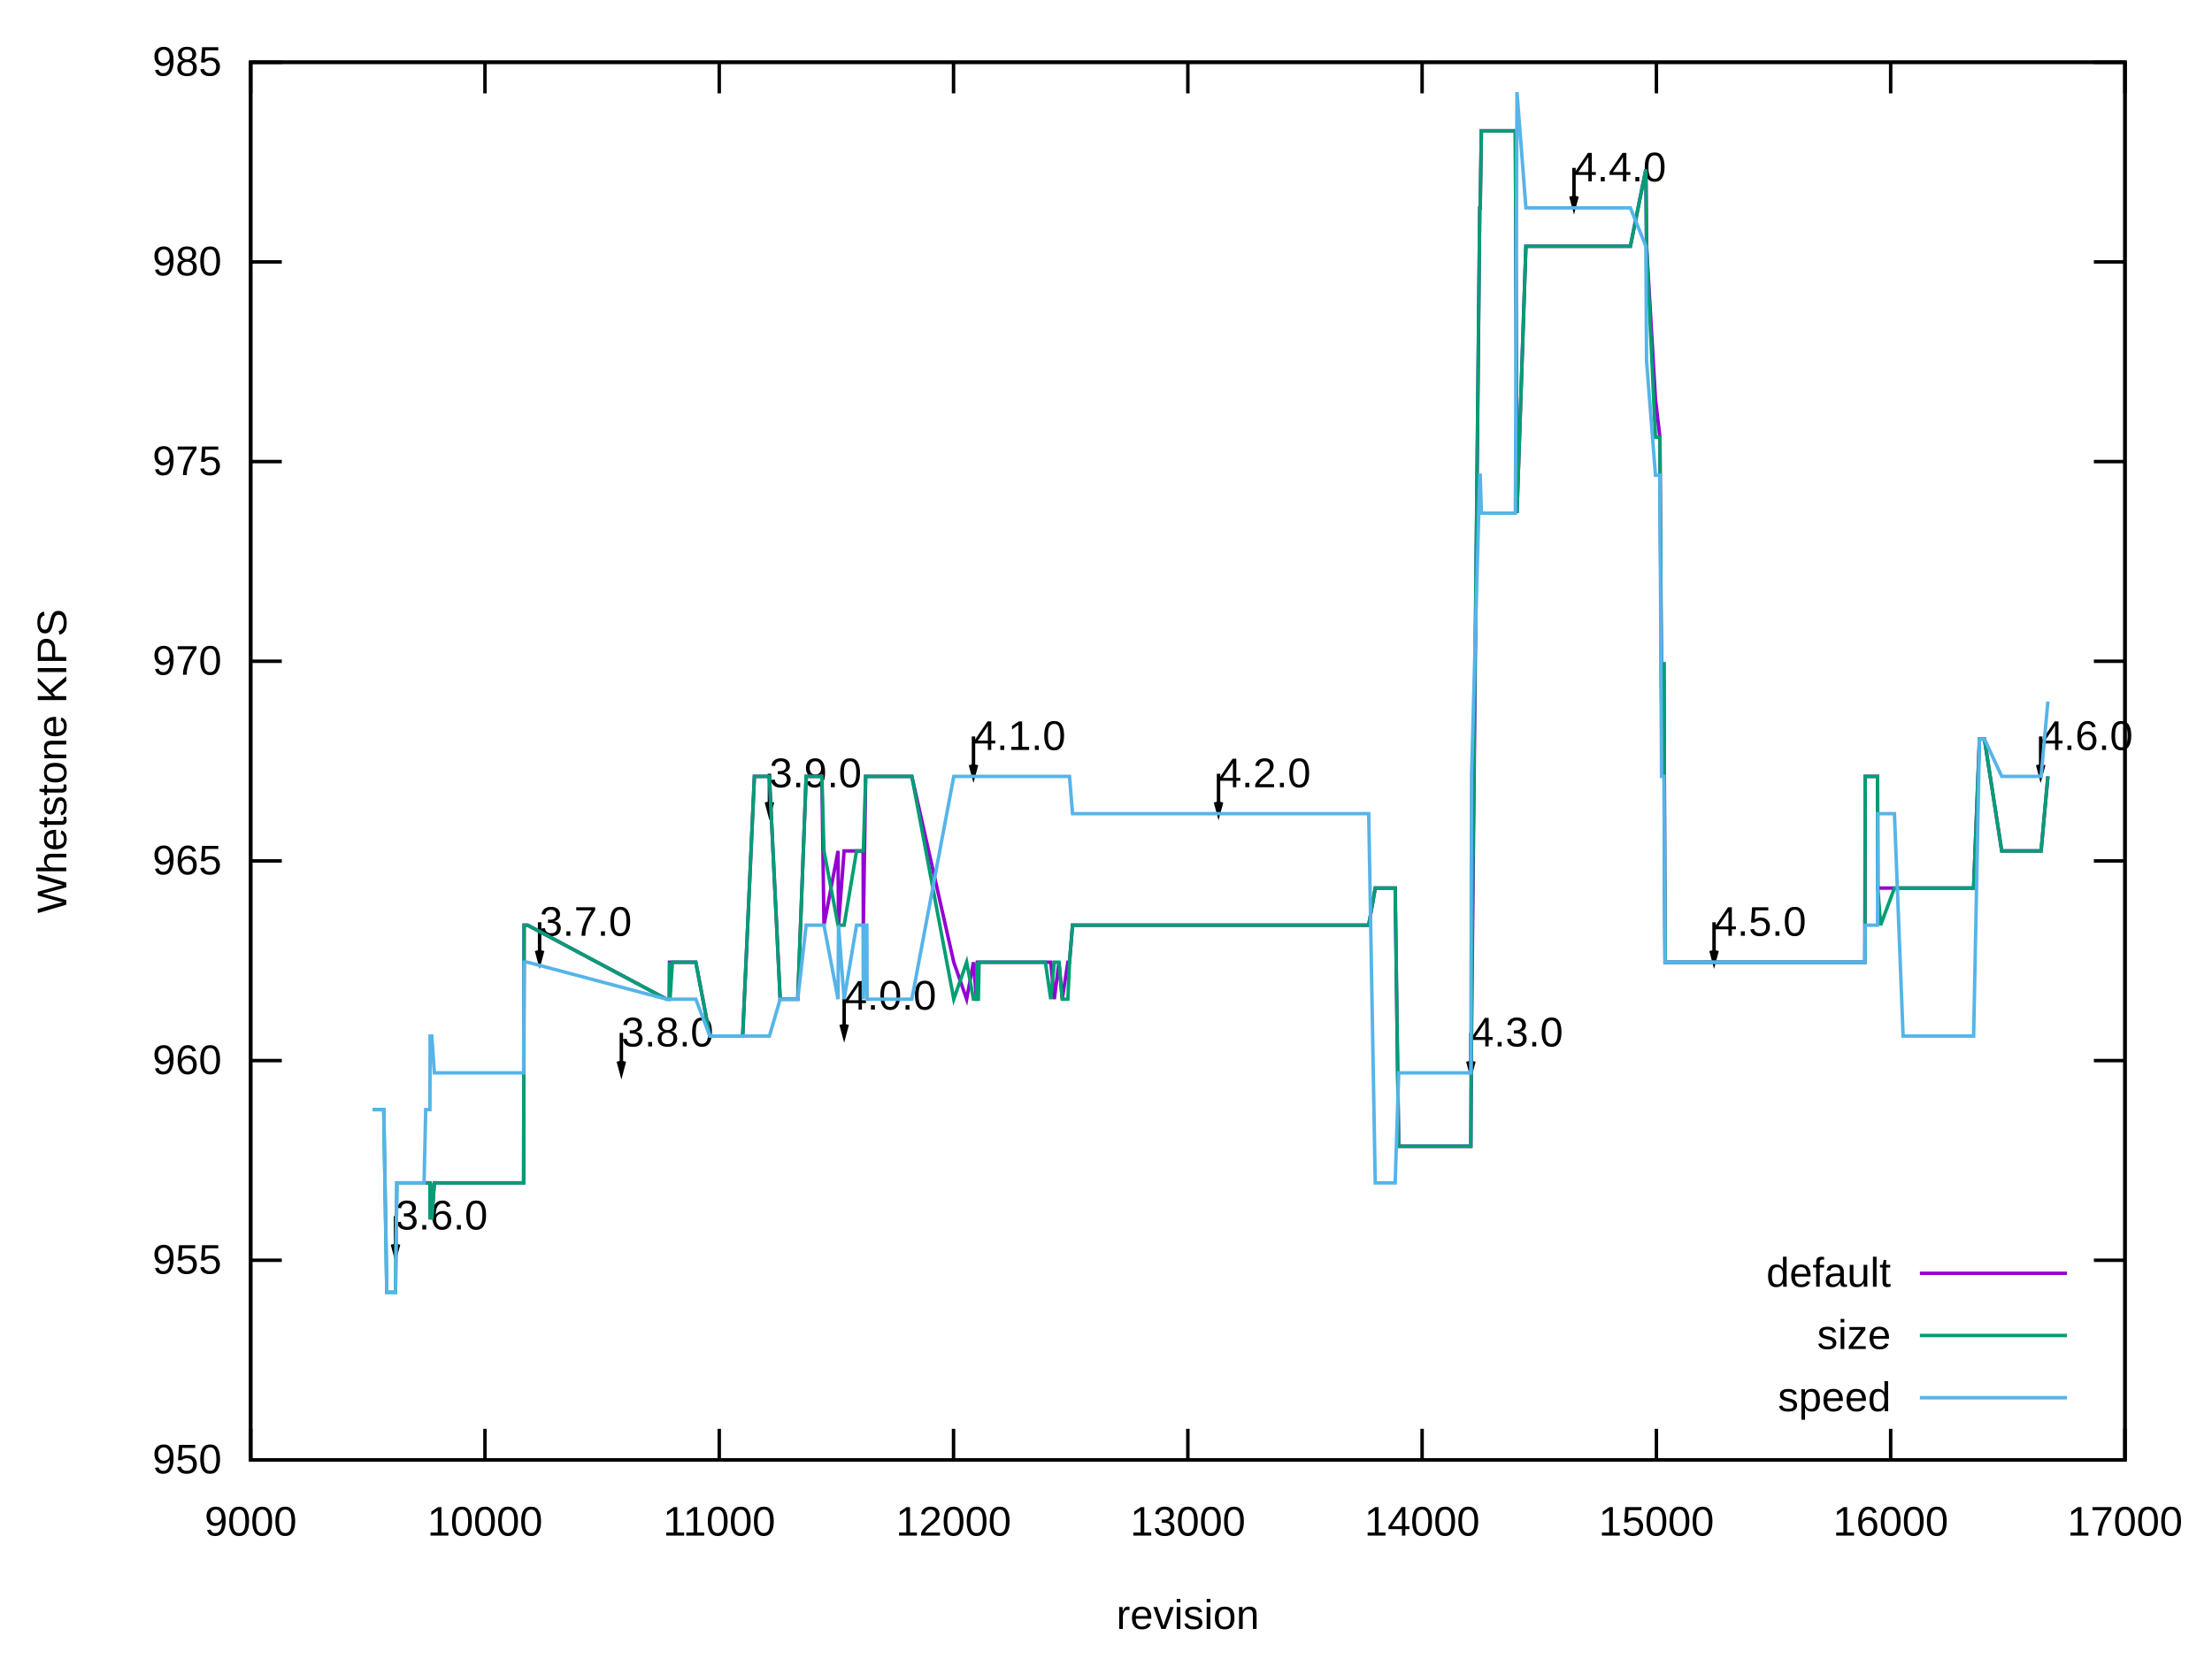
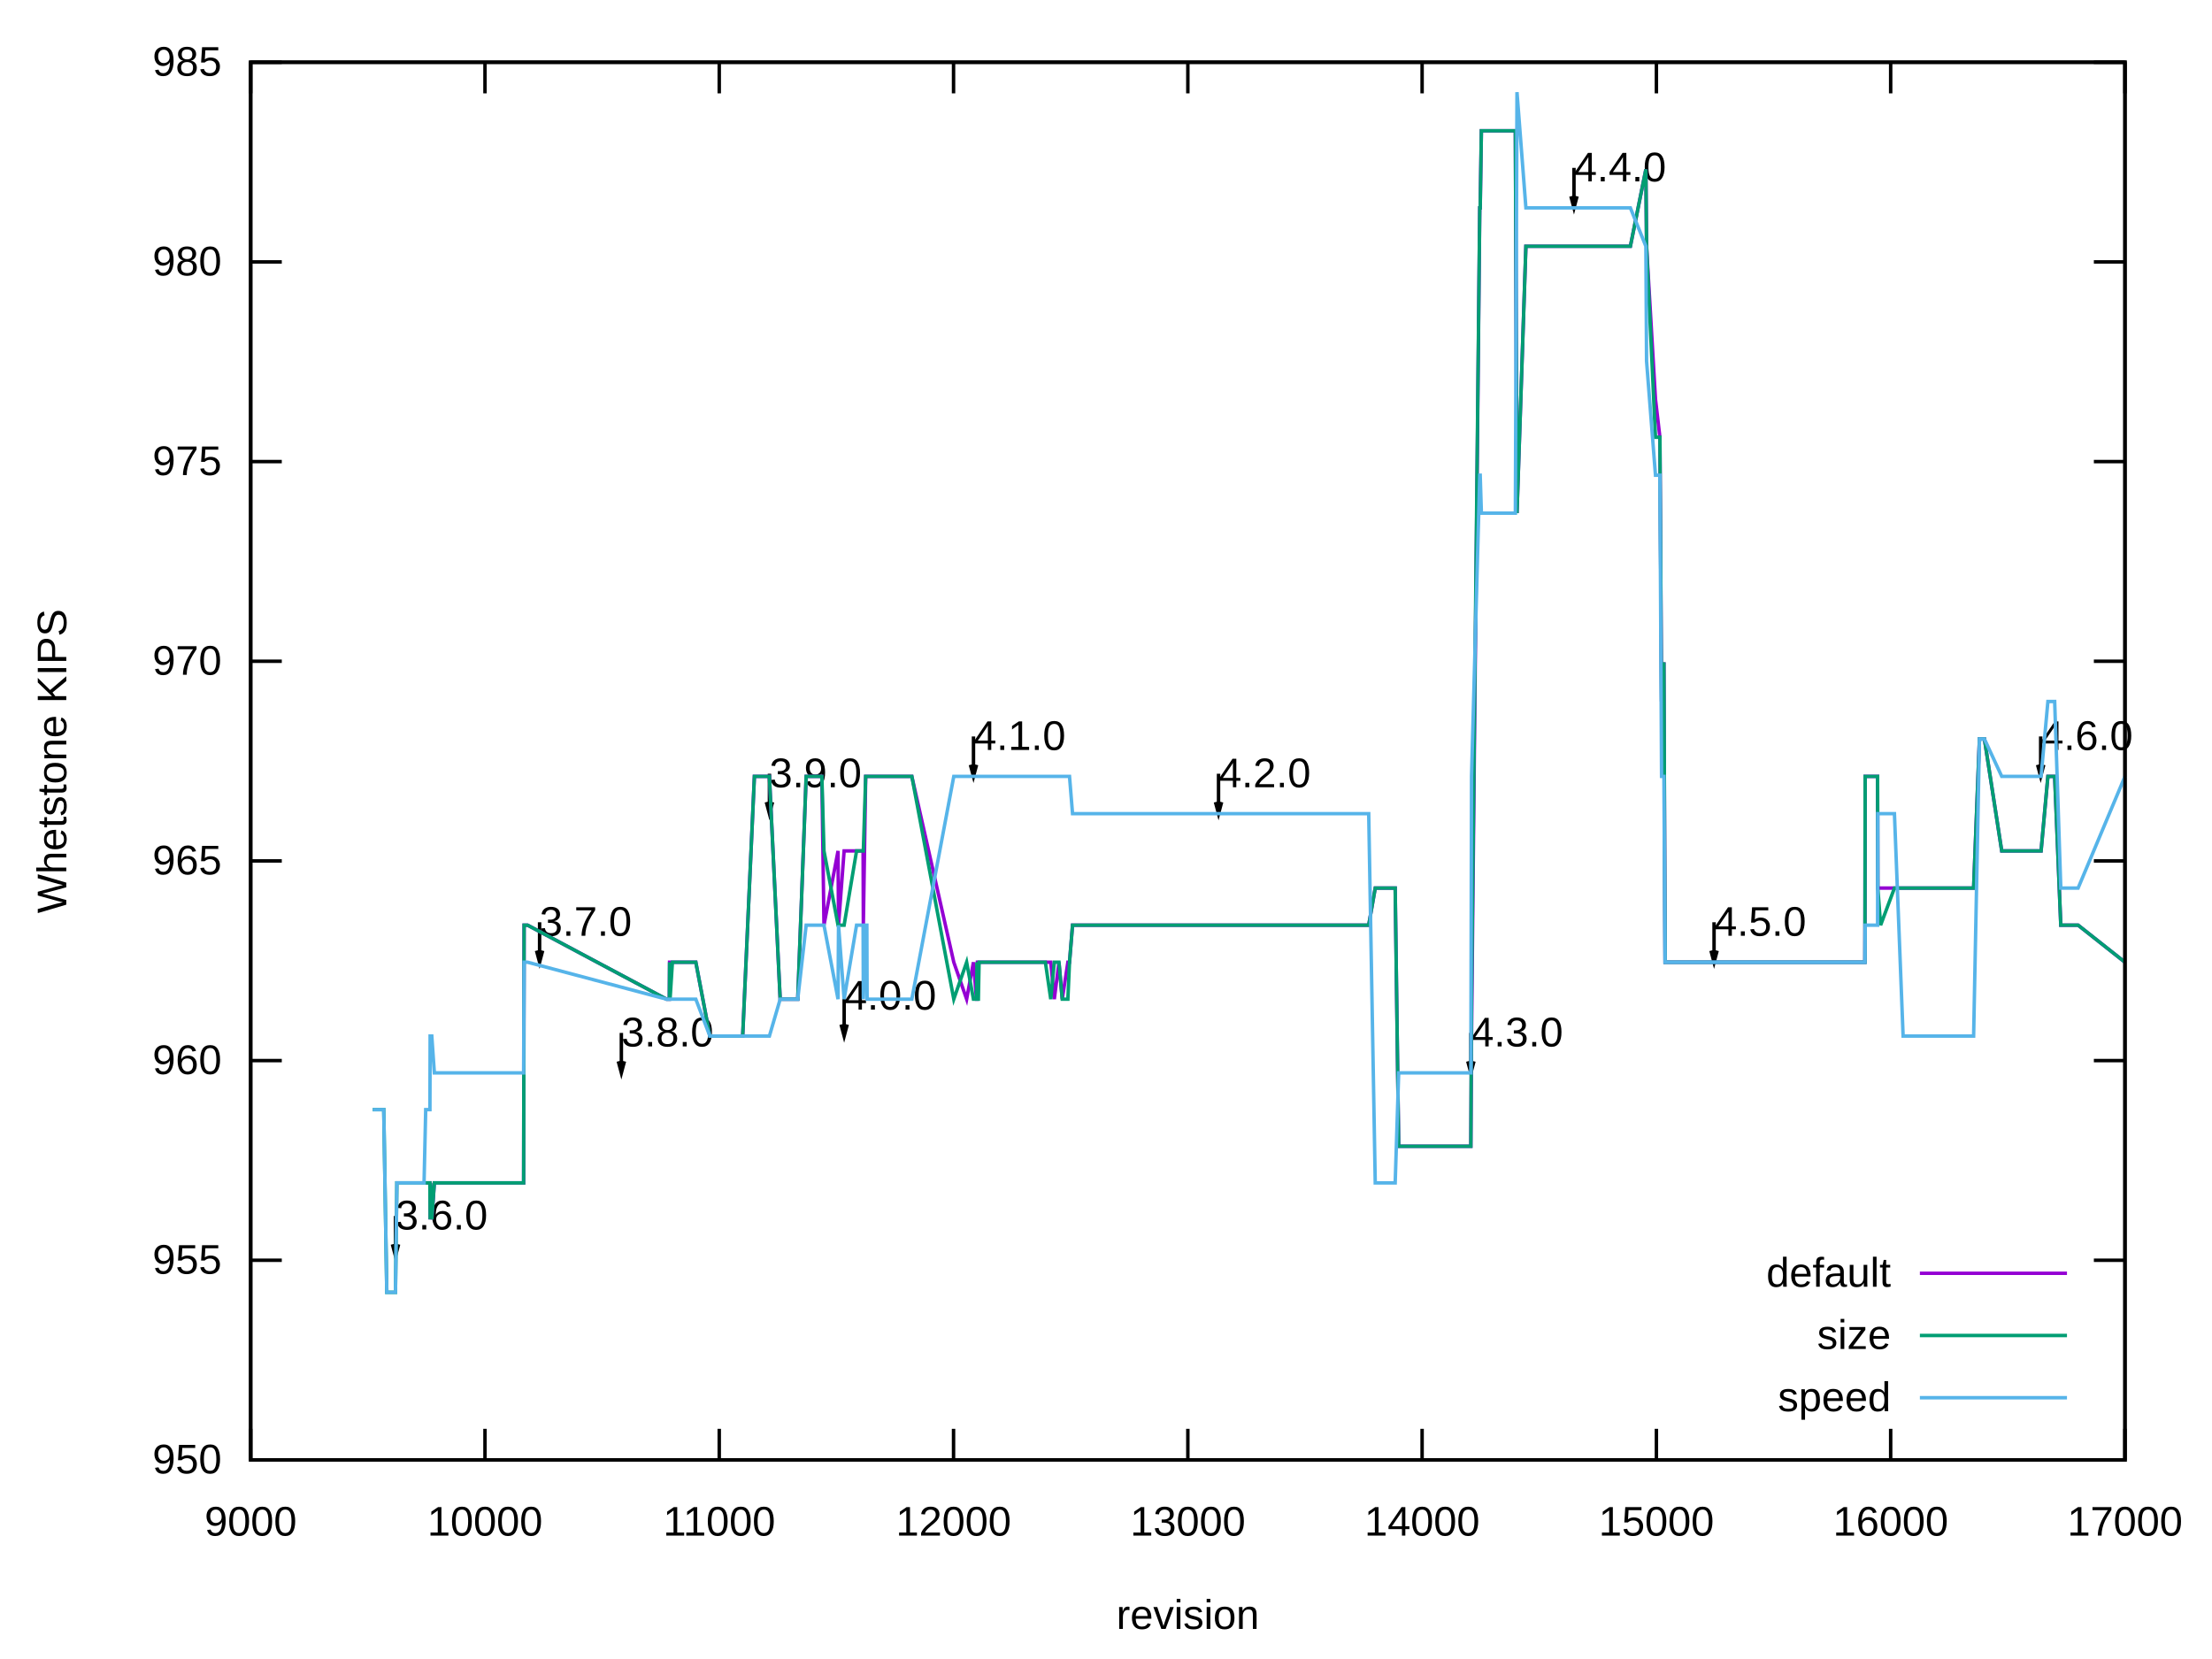
<svg xmlns="http://www.w3.org/2000/svg" xmlns:xlink="http://www.w3.org/1999/xlink" width="640" height="480" viewBox="0 0 640 480">
  <g id="gnuplot_canvas">
    <rect x="0" y="0" width="640" height="480" fill="none" />
    <defs>
      <circle id="gpDot" r="0.5" stroke-width="0.5" stroke="currentColor" />
      <path id="gpPt0" stroke-width="0.222" stroke="currentColor" d="M-1,0 h2 M0,-1 v2" />
      <path id="gpPt1" stroke-width="0.222" stroke="currentColor" d="M-1,-1 L1,1 M1,-1 L-1,1" />
      <path id="gpPt2" stroke-width="0.222" stroke="currentColor" d="M-1,0 L1,0 M0,-1 L0,1 M-1,-1 L1,1 M-1,1 L1,-1" />
      <rect id="gpPt3" stroke-width="0.222" stroke="currentColor" x="-1" y="-1" width="2" height="2" />
      <rect id="gpPt4" stroke-width="0.222" stroke="currentColor" fill="currentColor" x="-1" y="-1" width="2" height="2" />
      <circle id="gpPt5" stroke-width="0.222" stroke="currentColor" cx="0" cy="0" r="1" />
      <use xlink:href="#gpPt5" id="gpPt6" fill="currentColor" stroke="none" />
      <path id="gpPt7" stroke-width="0.222" stroke="currentColor" d="M0,-1.33 L-1.33,0.67 L1.33,0.67 z" />
      <use xlink:href="#gpPt7" id="gpPt8" fill="currentColor" stroke="none" />
      <use xlink:href="#gpPt7" id="gpPt9" stroke="currentColor" transform="rotate(180)" />
      <use xlink:href="#gpPt9" id="gpPt10" fill="currentColor" stroke="none" />
      <use xlink:href="#gpPt3" id="gpPt11" stroke="currentColor" transform="rotate(45)" />
      <use xlink:href="#gpPt11" id="gpPt12" fill="currentColor" stroke="none" />
      <path id="gpPt13" stroke-width="0.222" stroke="currentColor" d="M0,1.330 L1.265,0.411 L0.782,-1.067 L-0.782,-1.076 L-1.265,0.411 z" />
      <use xlink:href="#gpPt13" id="gpPt14" fill="currentColor" stroke="none" />
      <filter id="textbox" filterUnits="objectBoundingBox" x="0" y="0" height="1" width="1">
        <feFlood flood-color="white" flood-opacity="1" result="bgnd" />
        <feComposite in="SourceGraphic" in2="bgnd" operator="atop" />
      </filter>
      <filter id="greybox" filterUnits="objectBoundingBox" x="0" y="0" height="1" width="1">
        <feFlood flood-color="lightgrey" flood-opacity="1" result="grey" />
        <feComposite in="SourceGraphic" in2="grey" operator="atop" />
      </filter>
    </defs>
    <g fill="none" color="white" stroke="currentColor" stroke-width="1.00" stroke-linecap="butt" stroke-linejoin="miter">
</g>
    <g fill="none" color="black" stroke="currentColor" stroke-width="1.00" stroke-linecap="butt" stroke-linejoin="miter">
      <path stroke="black" d="M72.53,422.40 L81.53,422.40 M614.82,422.40 L605.82,422.40  " />
      <g transform="translate(64.14,426.30)" stroke="none" fill="black" font-family="Arial" font-size="12.00" text-anchor="end">
        <text>
          <tspan font-family="Arial"> 950</tspan>
        </text>
      </g>
    </g>
    <g fill="none" color="black" stroke="currentColor" stroke-width="1.00" stroke-linecap="butt" stroke-linejoin="miter">
      <path stroke="black" d="M72.53,364.63 L81.53,364.63 M614.82,364.63 L605.82,364.63  " />
      <g transform="translate(64.14,368.53)" stroke="none" fill="black" font-family="Arial" font-size="12.00" text-anchor="end">
        <text>
          <tspan font-family="Arial"> 955</tspan>
        </text>
      </g>
    </g>
    <g fill="none" color="black" stroke="currentColor" stroke-width="1.00" stroke-linecap="butt" stroke-linejoin="miter">
      <path stroke="black" d="M72.53,306.86 L81.53,306.86 M614.82,306.86 L605.82,306.86  " />
      <g transform="translate(64.14,310.76)" stroke="none" fill="black" font-family="Arial" font-size="12.00" text-anchor="end">
        <text>
          <tspan font-family="Arial"> 960</tspan>
        </text>
      </g>
    </g>
    <g fill="none" color="black" stroke="currentColor" stroke-width="1.00" stroke-linecap="butt" stroke-linejoin="miter">
      <path stroke="black" d="M72.53,249.09 L81.53,249.09 M614.82,249.09 L605.82,249.09  " />
      <g transform="translate(64.14,252.99)" stroke="none" fill="black" font-family="Arial" font-size="12.00" text-anchor="end">
        <text>
          <tspan font-family="Arial"> 965</tspan>
        </text>
      </g>
    </g>
    <g fill="none" color="black" stroke="currentColor" stroke-width="1.00" stroke-linecap="butt" stroke-linejoin="miter">
      <path stroke="black" d="M72.53,191.32 L81.53,191.32 M614.82,191.32 L605.82,191.32  " />
      <g transform="translate(64.14,195.22)" stroke="none" fill="black" font-family="Arial" font-size="12.00" text-anchor="end">
        <text>
          <tspan font-family="Arial"> 970</tspan>
        </text>
      </g>
    </g>
    <g fill="none" color="black" stroke="currentColor" stroke-width="1.00" stroke-linecap="butt" stroke-linejoin="miter">
      <path stroke="black" d="M72.53,133.55 L81.53,133.55 M614.82,133.55 L605.82,133.55  " />
      <g transform="translate(64.14,137.45)" stroke="none" fill="black" font-family="Arial" font-size="12.00" text-anchor="end">
        <text>
          <tspan font-family="Arial"> 975</tspan>
        </text>
      </g>
    </g>
    <g fill="none" color="black" stroke="currentColor" stroke-width="1.00" stroke-linecap="butt" stroke-linejoin="miter">
      <path stroke="black" d="M72.53,75.78 L81.53,75.78 M614.82,75.78 L605.82,75.78  " />
      <g transform="translate(64.14,79.68)" stroke="none" fill="black" font-family="Arial" font-size="12.00" text-anchor="end">
        <text>
          <tspan font-family="Arial"> 980</tspan>
        </text>
      </g>
    </g>
    <g fill="none" color="black" stroke="currentColor" stroke-width="1.00" stroke-linecap="butt" stroke-linejoin="miter">
      <path stroke="black" d="M72.53,18.01 L81.53,18.01 M614.82,18.01 L605.82,18.01  " />
      <g transform="translate(64.14,21.91)" stroke="none" fill="black" font-family="Arial" font-size="12.00" text-anchor="end">
        <text>
          <tspan font-family="Arial"> 985</tspan>
        </text>
      </g>
    </g>
    <g fill="none" color="black" stroke="currentColor" stroke-width="1.00" stroke-linecap="butt" stroke-linejoin="miter">
      <path stroke="black" d="M72.53,422.40 L72.53,413.40 M72.53,18.01 L72.53,27.01  " />
      <g transform="translate(72.53,444.30)" stroke="none" fill="black" font-family="Arial" font-size="12.00" text-anchor="middle">
        <text>
          <tspan font-family="Arial"> 9000</tspan>
        </text>
      </g>
    </g>
    <g fill="none" color="black" stroke="currentColor" stroke-width="1.00" stroke-linecap="butt" stroke-linejoin="miter">
      <path stroke="black" d="M140.32,422.40 L140.32,413.40 M140.32,18.01 L140.32,27.01  " />
      <g transform="translate(140.32,444.30)" stroke="none" fill="black" font-family="Arial" font-size="12.00" text-anchor="middle">
        <text>
          <tspan font-family="Arial"> 10000</tspan>
        </text>
      </g>
    </g>
    <g fill="none" color="black" stroke="currentColor" stroke-width="1.00" stroke-linecap="butt" stroke-linejoin="miter">
      <path stroke="black" d="M208.10,422.40 L208.10,413.40 M208.10,18.01 L208.10,27.01  " />
      <g transform="translate(208.10,444.30)" stroke="none" fill="black" font-family="Arial" font-size="12.00" text-anchor="middle">
        <text>
          <tspan font-family="Arial"> 11000</tspan>
        </text>
      </g>
    </g>
    <g fill="none" color="black" stroke="currentColor" stroke-width="1.00" stroke-linecap="butt" stroke-linejoin="miter">
      <path stroke="black" d="M275.89,422.40 L275.89,413.40 M275.89,18.01 L275.89,27.01  " />
      <g transform="translate(275.89,444.30)" stroke="none" fill="black" font-family="Arial" font-size="12.00" text-anchor="middle">
        <text>
          <tspan font-family="Arial"> 12000</tspan>
        </text>
      </g>
    </g>
    <g fill="none" color="black" stroke="currentColor" stroke-width="1.00" stroke-linecap="butt" stroke-linejoin="miter">
      <path stroke="black" d="M343.68,422.40 L343.68,413.40 M343.68,18.01 L343.68,27.01  " />
      <g transform="translate(343.68,444.30)" stroke="none" fill="black" font-family="Arial" font-size="12.00" text-anchor="middle">
        <text>
          <tspan font-family="Arial"> 13000</tspan>
        </text>
      </g>
    </g>
    <g fill="none" color="black" stroke="currentColor" stroke-width="1.00" stroke-linecap="butt" stroke-linejoin="miter">
      <path stroke="black" d="M411.46,422.40 L411.46,413.40 M411.46,18.01 L411.46,27.01  " />
      <g transform="translate(411.46,444.30)" stroke="none" fill="black" font-family="Arial" font-size="12.00" text-anchor="middle">
        <text>
          <tspan font-family="Arial"> 14000</tspan>
        </text>
      </g>
    </g>
    <g fill="none" color="black" stroke="currentColor" stroke-width="1.00" stroke-linecap="butt" stroke-linejoin="miter">
      <path stroke="black" d="M479.25,422.40 L479.25,413.40 M479.25,18.01 L479.25,27.01  " />
      <g transform="translate(479.25,444.30)" stroke="none" fill="black" font-family="Arial" font-size="12.00" text-anchor="middle">
        <text>
          <tspan font-family="Arial"> 15000</tspan>
        </text>
      </g>
    </g>
    <g fill="none" color="black" stroke="currentColor" stroke-width="1.00" stroke-linecap="butt" stroke-linejoin="miter">
      <path stroke="black" d="M547.03,422.40 L547.03,413.40 M547.03,18.01 L547.03,27.01  " />
      <g transform="translate(547.03,444.30)" stroke="none" fill="black" font-family="Arial" font-size="12.00" text-anchor="middle">
        <text>
          <tspan font-family="Arial"> 16000</tspan>
        </text>
      </g>
    </g>
    <g fill="none" color="black" stroke="currentColor" stroke-width="1.00" stroke-linecap="butt" stroke-linejoin="miter">
      <path stroke="black" d="M614.82,422.40 L614.82,413.40 M614.82,18.01 L614.82,27.01  " />
      <g transform="translate(614.82,444.30)" stroke="none" fill="black" font-family="Arial" font-size="12.00" text-anchor="middle">
        <text>
          <tspan font-family="Arial"> 17000</tspan>
        </text>
      </g>
    </g>
    <g fill="none" color="black" stroke="currentColor" stroke-width="1.00" stroke-linecap="butt" stroke-linejoin="miter">
</g>
    <g fill="none" color="black" stroke="currentColor" stroke-width="1.00" stroke-linecap="butt" stroke-linejoin="miter">
      <path stroke="black" d="M72.53,18.01 L72.53,422.40 L614.82,422.40 L614.82,18.01 L72.53,18.01 Z  " />
      <g transform="translate(114.42,355.72)" stroke="none" fill="black" font-family="Arial" font-size="12.00" text-anchor="start">
        <text>
          <tspan font-family="Arial">3.6.0</tspan>
        </text>
      </g>
      <g transform="translate(156.11,270.75)" stroke="none" fill="black" font-family="Arial" font-size="12.00" text-anchor="start">
        <text>
          <tspan font-family="Arial">3.7.0</tspan>
        </text>
      </g>
      <g transform="translate(179.77,302.76)" stroke="none" fill="black" font-family="Arial" font-size="12.00" text-anchor="start">
        <text>
          <tspan font-family="Arial">3.8.0</tspan>
        </text>
      </g>
      <g transform="translate(222.61,227.77)" stroke="none" fill="black" font-family="Arial" font-size="12.00" text-anchor="start">
        <text>
          <tspan font-family="Arial">3.9.0</tspan>
        </text>
      </g>
      <g transform="translate(244.23,292.11)" stroke="none" fill="black" font-family="Arial" font-size="12.00" text-anchor="start">
        <text>
          <tspan font-family="Arial">4.0.0</tspan>
        </text>
      </g>
      <g transform="translate(281.65,216.98)" stroke="none" fill="black" font-family="Arial" font-size="12.00" text-anchor="start">
        <text>
          <tspan font-family="Arial">4.1.0</tspan>
        </text>
      </g>
      <g transform="translate(352.55,227.77)" stroke="none" fill="black" font-family="Arial" font-size="12.00" text-anchor="start">
        <text>
          <tspan font-family="Arial">4.2.0</tspan>
        </text>
      </g>
      <g transform="translate(425.56,302.76)" stroke="none" fill="black" font-family="Arial" font-size="12.00" text-anchor="start">
        <text>
          <tspan font-family="Arial">4.3.0</tspan>
        </text>
      </g>
      <g transform="translate(455.39,52.48)" stroke="none" fill="black" font-family="Arial" font-size="12.00" text-anchor="start">
        <text>
          <tspan font-family="Arial">4.4.0</tspan>
        </text>
      </g>
      <g transform="translate(495.92,270.75)" stroke="none" fill="black" font-family="Arial" font-size="12.00" text-anchor="start">
        <text>
          <tspan font-family="Arial">4.5.0</tspan>
        </text>
      </g>
      <g transform="translate(590.42,216.98)" stroke="none" fill="black" font-family="Arial" font-size="12.00" text-anchor="start">
        <text>
          <tspan font-family="Arial">4.6.0</tspan>
        </text>
      </g>
    </g>
    <g fill="none" color="black" stroke="currentColor" stroke-width="1.00" stroke-linecap="butt" stroke-linejoin="miter">
      <path stroke="black" d="M113.54,360.02 L114.43,363.36 L115.32,360.02 M114.43,351.81 L114.43,363.36  " />
    </g>
    <g fill="none" color="black" stroke="currentColor" stroke-width="1.00" stroke-linecap="butt" stroke-linejoin="miter">
      <path stroke="black" d="M155.23,275.05 L156.12,278.39 L157.01,275.05 M156.12,266.84 L156.12,278.39  " />
    </g>
    <g fill="none" color="black" stroke="currentColor" stroke-width="1.00" stroke-linecap="butt" stroke-linejoin="miter">
      <path stroke="black" d="M178.89,307.07 L179.78,310.41 L180.67,307.07 M179.78,298.85 L179.78,310.41  " />
    </g>
    <g fill="none" color="black" stroke="currentColor" stroke-width="1.00" stroke-linecap="butt" stroke-linejoin="miter">
      <path stroke="black" d="M221.73,232.07 L222.62,235.41 L223.51,232.07 M222.62,223.86 L222.62,235.41  " />
    </g>
    <g fill="none" color="black" stroke="currentColor" stroke-width="1.00" stroke-linecap="butt" stroke-linejoin="miter">
      <path stroke="black" d="M243.35,296.42 L244.24,299.76 L245.13,296.42 M244.24,288.20 L244.24,299.76  " />
    </g>
    <g fill="none" color="black" stroke="currentColor" stroke-width="1.00" stroke-linecap="butt" stroke-linejoin="miter">
      <path stroke="black" d="M280.77,221.28 L281.66,224.62 L282.55,221.28 M281.66,213.07 L281.66,224.62  " />
    </g>
    <g fill="none" color="black" stroke="currentColor" stroke-width="1.00" stroke-linecap="butt" stroke-linejoin="miter">
      <path stroke="black" d="M351.67,232.07 L352.56,235.41 L353.45,232.07 M352.56,223.86 L352.56,235.41  " />
    </g>
    <g fill="none" color="black" stroke="currentColor" stroke-width="1.00" stroke-linecap="butt" stroke-linejoin="miter">
      <path stroke="black" d="M424.68,307.07 L425.57,310.41 L426.46,307.07 M425.57,298.85 L425.57,310.41  " />
    </g>
    <g fill="none" color="black" stroke="currentColor" stroke-width="1.00" stroke-linecap="butt" stroke-linejoin="miter">
      <path stroke="black" d="M454.51,56.79 L455.40,60.13 L456.29,56.79 M455.40,48.57 L455.40,60.13  " />
    </g>
    <g fill="none" color="black" stroke="currentColor" stroke-width="1.00" stroke-linecap="butt" stroke-linejoin="miter">
      <path stroke="black" d="M495.04,275.05 L495.93,278.39 L496.82,275.05 M495.93,266.84 L495.93,278.39  " />
    </g>
    <g fill="none" color="black" stroke="currentColor" stroke-width="1.00" stroke-linecap="butt" stroke-linejoin="miter">
      <path stroke="black" d="M589.54,221.28 L590.43,224.62 L591.32,221.28 M590.43,213.07 L590.43,224.62  " />
    </g>
    <g fill="none" color="black" stroke="currentColor" stroke-width="1.00" stroke-linecap="butt" stroke-linejoin="miter">
</g>
    <g id="gnuplot_plot_1">
      <g fill="none" color="black" stroke="currentColor" stroke-width="1.00" stroke-linecap="butt" stroke-linejoin="miter">
        <g transform="translate(547.09,372.30)" stroke="none" fill="black" font-family="Arial" font-size="12.00" text-anchor="end">
          <text>
            <tspan font-family="Arial">default</tspan>
          </text>
        </g>
      </g>
      <g fill="none" color="black" stroke="currentColor" stroke-width="1.00" stroke-linecap="butt" stroke-linejoin="miter">
-         <path stroke="rgb(148,   0, 211)" d="M555.48,368.40 L598.04,368.40 M123.17,342.25 L123.44,342.25 L124.12,342.25 L124.32,342.25 L124.39,342.25 L124.45,352.82   L124.52,342.25 L124.93,352.82 L125.67,342.25 L126.08,342.25 L126.15,342.25 L126.28,342.25 L126.56,342.25 L126.96,342.25   L127.23,342.25 L127.30,342.25 L127.78,342.25 L127.98,342.25 L128.05,342.25 L128.11,342.25 L128.79,342.25 L128.93,342.25   L129.20,342.25 L132.11,342.25 L136.86,342.25 L137.13,342.25 L137.27,342.25 L137.33,342.25 L137.67,342.25 L151.37,342.25   L151.50,342.25 L151.64,267.68 L152.11,267.68 L152.59,267.68 L152.65,267.68 L192.85,289.09 L193.33,289.09 L193.60,289.09   L193.66,289.09 L193.73,278.40 L193.87,278.40 L194.55,278.40 L201.32,278.40 L205.39,299.77 L206.34,299.77 L214.00,299.77   L214.88,299.77 L218.27,224.63 L222.61,224.63 L225.73,289.09 L230.47,289.09 L230.81,289.09 L233.25,224.63 L237.59,224.63   L237.79,224.63 L238.40,267.68 L242.47,246.20 L242.61,267.68 L244.23,246.20 L247.83,246.20 L249.72,246.20 L249.79,267.68   L250.47,224.63 L250.81,224.63 L250.88,224.63 L251.28,224.63 L251.35,224.63 L257.04,224.63 L263.82,224.63 L275.96,278.40   L279.68,289.09 L281.65,278.40 L282.53,289.09 L282.67,289.09 L282.80,278.40 L283.07,278.40 L283.28,278.40 L283.62,278.40   L302.46,278.40 L304.02,278.40 L305.04,289.09 L306.39,278.40 L307.34,289.09 L308.97,278.40 L309.44,278.40 L310.32,267.68   L319.41,267.68 L321.51,267.68 L322.59,267.68 L322.80,267.68 L326.46,267.68 L329.03,267.68 L329.78,267.68 L331.95,267.68   L334.32,267.68 L335.20,267.68 L336.29,267.68 L336.90,267.68 L341.57,267.68 L352.55,267.68 L357.23,267.68 L364.01,267.68   L377.23,267.68 L390.38,267.68 L391.74,267.68 L394.38,267.68 L396.01,267.68 L397.90,256.95 L398.18,256.95 L398.79,256.95   L399.60,256.95 L400.95,256.95 L403.67,256.95 L404.68,331.65 L411.46,331.65 L423.93,331.65 L425.56,331.65 L425.76,299.77   L428.14,60.14 L428.27,60.14 L428.61,37.84 L431.80,37.84 L434.92,37.84 L436.54,37.84 L438.44,37.84 L438.91,148.47   L441.49,71.25 L441.83,71.25 L442.17,71.25 L443.46,71.25 L446.03,71.25 L447.25,71.25 L455.39,71.25 L455.52,71.25   L459.59,71.25 L461.49,71.25 L466.84,71.25 L471.72,71.25 L476.20,49.00 L476.40,71.25 L478.98,115.50 L480.26,126.51   L480.74,202.97 L481.21,192.11 L481.42,192.11 L481.76,278.40 L483.31,278.40 L485.55,278.40 L486.30,278.40 L487.18,278.40   L487.25,278.40 L487.31,278.40 L490.91,278.40 L495.52,278.40 L495.92,278.40 L500.74,278.40 L507.58,278.40 L508.73,278.40   L509.82,278.40 L512.19,278.40 L516.53,278.40 L518.56,278.40 L524.60,278.40 L528.32,278.40 L528.39,278.40 L531.31,278.40   L539.58,278.40 L539.65,224.63 L543.24,224.63 L543.31,256.95 L544.12,256.95 L548.12,256.95 L550.63,256.95 L557.41,256.95   L558.96,256.95 L561.95,256.95 L562.83,256.95 L567.71,256.95 L568.12,256.95 L570.08,256.95 L570.83,256.95 L571.03,256.95   L572.72,213.80 L574.15,213.80 L579.16,246.20 L583.10,246.20 L590.42,246.20 L590.55,246.20 L592.52,224.63  " />
+         <path stroke="rgb(148,   0, 211)" d="M555.48,368.40 L598.04,368.40 M123.17,342.25 L123.44,342.25 L124.12,342.25 L124.32,342.25 L124.39,342.25 L124.45,352.82   L124.52,342.25 L124.93,352.82 L125.67,342.25 L126.08,342.25 L126.15,342.25 L126.28,342.25 L126.56,342.25 L126.96,342.25   L127.23,342.25 L127.30,342.25 L127.78,342.25 L127.98,342.25 L128.05,342.25 L128.11,342.25 L128.79,342.25 L128.93,342.25   L129.20,342.25 L132.11,342.25 L136.86,342.25 L137.13,342.25 L137.27,342.25 L137.33,342.25 L137.67,342.25 L151.37,342.25   L151.50,342.25 L151.64,267.68 L152.11,267.68 L152.59,267.68 L152.65,267.68 L192.85,289.09 L193.33,289.09 L193.60,289.09   L193.66,289.09 L193.73,278.40 L193.87,278.40 L194.55,278.40 L201.32,278.40 L205.39,299.77 L206.34,299.77 L214.00,299.77   L214.88,299.77 L218.27,224.63 L222.61,224.63 L225.73,289.09 L230.47,289.09 L230.81,289.09 L233.25,224.63 L237.59,224.63   L237.79,224.63 L238.40,267.68 L242.47,246.20 L242.61,267.68 L244.23,246.20 L247.83,246.20 L249.72,246.20 L249.79,267.68   L250.47,224.63 L250.81,224.63 L250.88,224.63 L251.28,224.63 L251.35,224.63 L257.04,224.63 L263.82,224.63 L275.96,278.40   L279.68,289.09 L281.65,278.40 L282.53,289.09 L282.67,289.09 L282.80,278.40 L283.07,278.40 L283.28,278.40 L283.62,278.40   L302.46,278.40 L304.02,278.40 L305.04,289.09 L306.39,278.40 L307.34,289.09 L308.97,278.40 L309.44,278.40 L310.32,267.68   L319.41,267.68 L321.51,267.68 L322.59,267.68 L322.80,267.68 L326.46,267.68 L329.03,267.68 L329.78,267.68 L331.95,267.68   L334.32,267.68 L335.20,267.68 L336.29,267.68 L336.90,267.68 L341.57,267.68 L352.55,267.68 L357.23,267.68 L364.01,267.68   L377.23,267.68 L390.38,267.68 L391.74,267.68 L394.38,267.68 L396.01,267.68 L397.90,256.95 L398.18,256.95 L398.79,256.95   L399.60,256.95 L400.95,256.95 L403.67,256.95 L404.68,331.65 L411.46,331.65 L423.93,331.65 L425.56,331.65 L425.76,299.77   L428.14,60.14 L428.27,60.14 L428.61,37.84 L431.80,37.84 L434.92,37.84 L436.54,37.84 L438.44,37.84 L438.91,148.47   L441.49,71.25 L441.83,71.25 L442.17,71.25 L443.46,71.25 L446.03,71.25 L447.25,71.25 L455.39,71.25 L455.52,71.25   L459.59,71.25 L461.49,71.25 L466.84,71.25 L471.72,71.25 L476.20,49.00 L476.40,71.25 L478.98,115.50 L480.26,126.51   L480.74,202.97 L481.21,192.11 L481.42,192.11 L481.76,278.40 L483.31,278.40 L485.55,278.40 L486.30,278.40 L487.18,278.40   L487.25,278.40 L487.31,278.40 L490.91,278.40 L495.52,278.40 L495.92,278.40 L500.74,278.40 L507.58,278.40 L508.73,278.40   L509.82,278.40 L512.19,278.40 L516.53,278.40 L518.56,278.40 L524.60,278.40 L528.32,278.40 L528.39,278.40 L531.31,278.40   L539.58,278.40 L539.65,224.63 L543.24,224.63 L543.31,256.95 L544.12,256.95 L548.12,256.95 L550.63,256.95 L557.41,256.95   L558.96,256.95 L561.95,256.95 L562.83,256.95 L567.71,256.95 L568.12,256.95 L570.08,256.95 L570.83,256.95 L571.03,256.95   L572.72,213.80 L574.15,213.80 L579.16,246.20 L583.10,246.20 L590.42,246.20 L590.55,246.20 L592.52,224.63 L594.48,224.63   L596.25,267.68 L598.08,267.68 L601.26,267.68 L614.82,278.40  " />
      </g>
    </g>
    <g id="gnuplot_plot_2">
      <g fill="none" color="black" stroke="currentColor" stroke-width="1.00" stroke-linecap="butt" stroke-linejoin="miter">
        <g transform="translate(547.09,390.30)" stroke="none" fill="black" font-family="Arial" font-size="12.00" text-anchor="end">
          <text>
            <tspan font-family="Arial">size</tspan>
          </text>
        </g>
      </g>
      <g fill="none" color="black" stroke="currentColor" stroke-width="1.00" stroke-linecap="butt" stroke-linejoin="miter">
-         <path stroke="rgb(  0, 158, 115)" d="M555.48,386.40 L598.04,386.40 M107.85,321.05 L109.13,321.05 L109.81,321.05 L111.03,321.05 L111.91,373.90 L112.46,373.90   L112.93,373.90 L113.27,373.90 L113.34,373.90 L113.41,373.90 L113.47,373.90 L114.42,373.90 L114.83,342.25 L115.37,342.25   L115.57,342.25 L115.64,342.25 L115.71,342.25 L115.78,342.25 L115.91,342.25 L116.25,342.25 L116.32,342.25 L116.52,342.25   L116.66,342.25 L116.79,342.25 L116.86,342.25 L117.20,342.25 L117.40,342.25 L117.54,342.25 L117.61,342.25 L117.68,342.25   L118.56,342.25 L120.45,342.25 L122.01,342.25 L122.69,342.25 L123.17,342.25 L123.44,342.25 L124.12,342.25 L124.32,342.25   L124.39,342.25 L124.45,352.82 L124.52,342.25 L124.93,352.82 L125.67,342.25 L126.08,342.25 L126.15,342.25 L126.28,342.25   L126.56,342.25 L126.96,342.25 L127.23,342.25 L127.30,342.25 L127.78,342.25 L127.98,342.25 L128.05,342.25 L128.11,342.25   L128.79,342.25 L128.93,342.25 L129.20,342.25 L132.11,342.25 L136.86,342.25 L137.13,342.25 L137.27,342.25 L137.33,342.25   L137.67,342.25 L151.37,342.25 L151.50,342.25 L151.64,267.68 L152.11,267.68 L152.59,267.68 L152.65,267.68 L192.85,289.09   L193.33,289.09 L193.60,289.09 L193.66,289.09 L193.73,278.40 L193.87,289.09 L194.55,278.40 L201.32,278.40 L205.39,299.77   L206.34,299.77 L214.00,299.77 L214.88,299.77 L218.27,224.63 L222.61,224.63 L225.73,289.09 L230.47,289.09 L230.81,289.09   L233.25,224.63 L237.59,224.63 L237.79,224.63 L238.40,246.20 L242.47,267.68 L242.61,267.68 L244.23,267.68 L247.83,246.20   L249.72,246.20 L249.79,246.20 L250.47,224.63 L250.81,224.63 L250.88,224.63 L251.28,224.63 L251.35,224.63 L257.04,224.63   L263.82,224.63 L275.96,289.09 L279.68,278.40 L281.65,289.09 L282.53,289.09 L282.67,278.40 L282.80,289.09 L283.07,289.09   L283.28,278.40 L283.62,278.40 L302.46,278.40 L304.02,289.09 L305.04,278.40 L306.39,278.40 L307.34,289.09 L308.97,289.09   L309.44,278.40 L310.32,267.68 L319.41,267.68 L321.51,267.68 L322.59,267.68 L322.80,267.68 L326.46,267.68 L329.03,267.68   L329.78,267.68 L331.95,267.68 L334.32,267.68 L335.20,267.68 L336.29,267.68 L336.90,267.68 L341.57,267.68 L352.55,267.68   L357.23,267.68 L364.01,267.68 L377.23,267.68 L390.38,267.68 L391.74,267.68 L394.38,267.68 L396.01,267.68 L397.90,256.95   L398.18,256.95 L398.79,256.95 L399.60,256.95 L400.95,256.95 L403.67,256.95 L404.68,331.65 L411.46,331.65 L423.93,331.65   L425.56,331.65 L425.76,289.09 L428.14,60.14 L428.27,60.14 L428.61,37.84 L431.80,37.84 L434.92,37.84 L436.54,37.84   L438.44,37.84 L438.91,148.47 L441.49,71.25 L441.83,71.25 L442.17,71.25 L443.46,71.25 L446.03,71.25 L447.25,71.25   L455.39,71.25 L455.52,71.25 L459.59,71.25 L461.49,71.25 L466.84,71.25 L471.72,71.25 L476.20,49.00 L476.40,71.25   L478.98,126.51 L480.26,126.51 L480.74,202.97 L481.21,192.11 L481.42,192.11 L481.76,278.40 L483.31,278.40 L485.55,278.40   L486.30,278.40 L487.18,278.40 L487.25,278.40 L487.31,278.40 L490.91,278.40 L495.52,278.40 L495.92,278.40 L500.74,278.40   L507.58,278.40 L508.73,278.40 L509.82,278.40 L512.19,278.40 L516.53,278.40 L518.56,278.40 L524.60,278.40 L528.32,278.40   L528.39,278.40 L531.31,278.40 L539.58,278.40 L539.65,224.63 L543.24,224.63 L543.31,256.95 L544.12,267.68 L548.12,256.95   L550.63,256.95 L557.41,256.95 L558.96,256.95 L561.95,256.95 L562.83,256.95 L567.71,256.95 L568.12,256.95 L570.08,256.95   L570.83,256.95 L571.03,256.95 L572.72,213.80 L574.15,213.80 L579.16,246.20 L583.10,246.20 L590.42,246.20 L590.55,246.20   L592.52,224.63  " />
+         <path stroke="rgb(  0, 158, 115)" d="M555.48,386.40 L598.04,386.40 M107.85,321.05 L109.13,321.05 L109.81,321.05 L111.03,321.05 L111.91,373.90 L112.46,373.90   L112.93,373.90 L113.27,373.90 L113.34,373.90 L113.41,373.90 L113.47,373.90 L114.42,373.90 L114.83,342.25 L115.37,342.25   L115.57,342.25 L115.64,342.25 L115.71,342.25 L115.78,342.25 L115.91,342.25 L116.25,342.25 L116.32,342.25 L116.52,342.25   L116.66,342.25 L116.79,342.25 L116.86,342.25 L117.20,342.25 L117.40,342.25 L117.54,342.25 L117.61,342.25 L117.68,342.25   L118.56,342.25 L120.45,342.25 L122.01,342.25 L122.69,342.25 L123.17,342.25 L123.44,342.25 L124.12,342.25 L124.32,342.25   L124.39,342.25 L124.45,352.82 L124.52,342.25 L124.93,352.82 L125.67,342.25 L126.08,342.25 L126.15,342.25 L126.28,342.25   L126.56,342.25 L126.96,342.25 L127.23,342.25 L127.30,342.25 L127.78,342.25 L127.98,342.25 L128.05,342.25 L128.11,342.25   L128.79,342.25 L128.93,342.25 L129.20,342.25 L132.11,342.25 L136.86,342.25 L137.13,342.25 L137.27,342.25 L137.33,342.25   L137.67,342.25 L151.37,342.25 L151.50,342.25 L151.64,267.68 L152.11,267.68 L152.59,267.68 L152.65,267.68 L192.85,289.09   L193.33,289.09 L193.60,289.09 L193.66,289.09 L193.73,278.40 L193.87,289.09 L194.55,278.40 L201.32,278.40 L205.39,299.77   L206.34,299.77 L214.00,299.77 L214.88,299.77 L218.27,224.63 L222.61,224.63 L225.73,289.09 L230.47,289.09 L230.81,289.09   L233.25,224.63 L237.59,224.63 L237.79,224.63 L238.40,246.20 L242.47,267.68 L242.61,267.68 L244.23,267.68 L247.83,246.20   L249.72,246.20 L249.79,246.20 L250.47,224.63 L250.81,224.63 L250.88,224.63 L251.28,224.63 L251.35,224.63 L257.04,224.63   L263.82,224.63 L275.96,289.09 L279.68,278.40 L281.65,289.09 L282.53,289.09 L282.67,278.40 L282.80,289.09 L283.07,289.09   L283.28,278.40 L283.62,278.40 L302.46,278.40 L304.02,289.09 L305.04,278.40 L306.39,278.40 L307.34,289.09 L308.97,289.09   L309.44,278.40 L310.32,267.68 L319.41,267.68 L321.51,267.68 L322.59,267.68 L322.80,267.68 L326.46,267.68 L329.03,267.68   L329.78,267.68 L331.95,267.68 L334.32,267.68 L335.20,267.68 L336.29,267.68 L336.90,267.68 L341.57,267.68 L352.55,267.68   L357.23,267.68 L364.01,267.68 L377.23,267.68 L390.38,267.68 L391.74,267.68 L394.38,267.68 L396.01,267.68 L397.90,256.95   L398.18,256.95 L398.79,256.95 L399.60,256.95 L400.95,256.95 L403.67,256.95 L404.68,331.65 L411.46,331.65 L423.93,331.65   L425.56,331.65 L425.76,289.09 L428.14,60.14 L428.27,60.14 L428.61,37.84 L431.80,37.84 L434.92,37.84 L436.54,37.84   L438.44,37.84 L438.91,148.47 L441.49,71.25 L441.83,71.25 L442.17,71.25 L443.46,71.25 L446.03,71.25 L447.25,71.25   L455.39,71.25 L455.52,71.25 L459.59,71.25 L461.49,71.25 L466.84,71.25 L471.72,71.25 L476.20,49.00 L476.40,71.25   L478.98,126.51 L480.26,126.51 L480.74,202.97 L481.21,192.11 L481.42,192.11 L481.76,278.40 L483.31,278.40 L485.55,278.40   L486.30,278.40 L487.18,278.40 L487.25,278.40 L487.31,278.40 L490.91,278.40 L495.52,278.40 L495.92,278.40 L500.74,278.40   L507.58,278.40 L508.73,278.40 L509.82,278.40 L512.19,278.40 L516.53,278.40 L518.56,278.40 L524.60,278.40 L528.32,278.40   L528.39,278.40 L531.31,278.40 L539.58,278.40 L539.65,224.63 L543.24,224.63 L543.31,256.95 L544.12,267.68 L548.12,256.95   L550.63,256.95 L557.41,256.95 L558.96,256.95 L561.95,256.95 L562.83,256.95 L567.71,256.95 L568.12,256.95 L570.08,256.95   L570.83,256.95 L571.03,256.95 L572.72,213.80 L574.15,213.80 L579.16,246.20 L583.10,246.20 L590.42,246.20 L590.55,246.20   L592.52,224.63 L594.48,224.63 L596.25,267.68 L598.08,267.68 L601.26,267.68 L614.82,278.40  " />
      </g>
    </g>
    <g id="gnuplot_plot_3">
      <g fill="none" color="black" stroke="currentColor" stroke-width="1.00" stroke-linecap="butt" stroke-linejoin="miter">
        <g transform="translate(547.09,408.30)" stroke="none" fill="black" font-family="Arial" font-size="12.00" text-anchor="end">
          <text>
            <tspan font-family="Arial">speed</tspan>
          </text>
        </g>
      </g>
      <g fill="none" color="black" stroke="currentColor" stroke-width="1.00" stroke-linecap="butt" stroke-linejoin="miter">
-         <path stroke="rgb( 86, 180, 233)" d="M555.48,404.40 L598.04,404.40 M107.85,321.05 L109.13,321.05 L109.81,321.05 L111.03,321.05 L111.91,373.90 L112.46,373.90   L112.93,373.90 L113.27,373.90 L113.34,373.90 L113.41,373.90 L113.47,373.90 L114.42,373.90 L114.83,342.25 L115.37,342.25   L115.57,342.25 L115.64,342.25 L115.71,342.25 L115.78,342.25 L115.91,342.25 L116.25,342.25 L116.32,342.25 L116.52,342.25   L116.66,342.25 L116.79,342.25 L116.86,342.25 L117.20,342.25 L117.40,342.25 L117.54,342.25 L117.61,342.25 L117.68,342.25   L118.56,342.25 L120.45,342.25 L122.01,342.25 L122.69,342.25 L123.17,321.05 L123.44,321.05 L124.12,321.05 L124.32,321.05   L124.39,321.05 L124.45,299.77 L124.52,299.77 L124.93,299.77 L125.67,310.42 L126.08,310.42 L126.15,310.42 L126.28,310.42   L126.56,310.42 L126.96,310.42 L127.23,310.42 L127.30,310.42 L127.78,310.42 L127.98,310.42 L128.05,310.42 L128.11,310.42   L128.79,310.42 L128.93,310.42 L129.20,310.42 L132.11,310.42 L136.86,310.42 L137.13,310.42 L137.27,310.42 L137.33,310.42   L137.67,310.42 L151.37,310.42 L151.50,310.42 L151.64,278.40 L152.11,278.40 L152.59,278.40 L152.65,278.40 L192.85,289.09   L193.33,289.09 L193.60,289.09 L193.66,289.09 L193.73,289.09 L193.87,289.09 L194.55,289.09 L201.32,289.09 L205.39,299.77   L206.34,299.77 L214.00,299.77 L214.88,299.77 L218.27,299.77 L222.61,299.77 L225.73,289.09 L230.47,289.09 L230.81,289.09   L233.25,267.68 L237.59,267.68 L237.79,267.68 L238.40,267.68 L242.47,289.09 L242.61,267.68 L244.23,289.09 L247.83,267.68   L249.72,267.68 L249.79,289.09 L250.47,267.68 L250.81,267.68 L250.88,289.09 L251.28,289.09 L251.35,289.09 L257.04,289.09   L263.82,289.09 L275.96,224.63 L279.68,224.63 L281.65,224.63 L282.53,224.63 L282.67,224.63 L282.80,224.63 L283.07,224.63   L283.28,224.63 L283.62,224.63 L302.46,224.63 L304.02,224.63 L305.04,224.63 L306.39,224.63 L307.34,224.63 L308.97,224.63   L309.44,224.63 L310.32,235.42 L319.41,235.42 L321.51,235.42 L322.59,235.42 L322.80,235.42 L326.46,235.42 L329.03,235.42   L329.78,235.42 L331.95,235.42 L334.32,235.42 L335.20,235.42 L336.29,235.42 L336.90,235.42 L341.57,235.42 L352.55,235.42   L357.23,235.42 L364.01,235.42 L377.23,235.42 L390.38,235.42 L391.74,235.42 L394.38,235.42 L396.01,235.42 L397.90,342.25   L398.18,342.25 L398.79,342.25 L399.60,342.25 L400.95,342.25 L403.67,342.25 L404.68,310.42 L411.46,310.42 L423.93,310.42   L425.56,310.42 L425.76,224.63 L428.14,137.50 L428.27,137.50 L428.61,148.47 L431.80,148.47 L434.92,148.47 L436.54,148.47   L438.44,148.47 L438.91,26.66 L441.49,60.14 L441.83,60.14 L442.17,60.14 L443.46,60.14 L446.03,60.14 L447.25,60.14   L455.39,60.14 L455.52,60.14 L459.59,60.14 L461.49,60.14 L466.84,60.14 L471.72,60.14 L476.20,71.25 L476.40,104.47   L478.98,137.50 L480.26,137.50 L480.74,224.63 L481.21,224.63 L481.42,224.63 L481.76,278.40 L483.31,278.40 L485.55,278.40   L486.30,278.40 L487.18,278.40 L487.25,278.40 L487.31,278.40 L490.91,278.40 L495.52,278.40 L495.92,278.40 L500.74,278.40   L507.58,278.40 L508.73,278.40 L509.82,278.40 L512.19,278.40 L516.53,278.40 L518.56,278.40 L524.60,278.40 L528.32,278.40   L528.39,278.40 L531.31,278.40 L539.58,278.40 L539.65,267.68 L543.24,267.68 L543.31,235.42 L544.12,235.42 L548.12,235.42   L550.63,299.77 L557.41,299.77 L558.96,299.77 L561.95,299.77 L562.83,299.77 L567.71,299.77 L568.12,299.77 L570.08,299.77   L570.83,299.77 L571.03,299.77 L572.72,213.80 L574.15,213.80 L579.16,224.63 L583.10,224.63 L590.42,224.63 L590.55,224.63   L592.52,202.97  " />
+         <path stroke="rgb( 86, 180, 233)" d="M555.48,404.40 L598.04,404.40 M107.85,321.05 L109.13,321.05 L109.81,321.05 L111.03,321.05 L111.91,373.90 L112.46,373.90   L112.93,373.90 L113.27,373.90 L113.34,373.90 L113.41,373.90 L113.47,373.90 L114.42,373.90 L114.83,342.25 L115.37,342.25   L115.57,342.25 L115.64,342.25 L115.71,342.25 L115.78,342.25 L115.91,342.25 L116.25,342.25 L116.32,342.25 L116.52,342.25   L116.66,342.25 L116.79,342.25 L116.86,342.25 L117.20,342.25 L117.40,342.25 L117.54,342.25 L117.61,342.25 L117.68,342.25   L118.56,342.25 L120.45,342.25 L122.01,342.25 L122.69,342.25 L123.17,321.05 L123.44,321.05 L124.12,321.05 L124.32,321.05   L124.39,321.05 L124.45,299.77 L124.52,299.77 L124.93,299.77 L125.67,310.42 L126.08,310.42 L126.15,310.42 L126.28,310.42   L126.56,310.42 L126.96,310.42 L127.23,310.42 L127.30,310.42 L127.78,310.42 L127.98,310.42 L128.05,310.42 L128.11,310.42   L128.79,310.42 L128.93,310.42 L129.20,310.42 L132.11,310.42 L136.86,310.42 L137.13,310.42 L137.27,310.42 L137.33,310.42   L137.67,310.42 L151.37,310.42 L151.50,310.42 L151.64,278.40 L152.11,278.40 L152.59,278.40 L152.65,278.40 L192.85,289.09   L193.33,289.09 L193.60,289.09 L193.66,289.09 L193.73,289.09 L193.87,289.09 L194.55,289.09 L201.32,289.09 L205.39,299.77   L206.34,299.77 L214.00,299.77 L214.88,299.77 L218.27,299.77 L222.61,299.77 L225.73,289.09 L230.47,289.09 L230.81,289.09   L233.25,267.68 L237.59,267.68 L237.79,267.68 L238.40,267.68 L242.47,289.09 L242.61,267.68 L244.23,289.09 L247.83,267.68   L249.72,267.68 L249.79,289.09 L250.47,267.68 L250.81,267.68 L250.88,289.09 L251.28,289.09 L251.35,289.09 L257.04,289.09   L263.82,289.09 L275.96,224.63 L279.68,224.63 L281.65,224.63 L282.53,224.63 L282.67,224.63 L282.80,224.63 L283.07,224.63   L283.28,224.63 L283.62,224.63 L302.46,224.63 L304.02,224.63 L305.04,224.63 L306.39,224.63 L307.34,224.63 L308.97,224.63   L309.44,224.63 L310.32,235.42 L319.41,235.42 L321.51,235.42 L322.59,235.42 L322.80,235.42 L326.46,235.42 L329.03,235.42   L329.78,235.42 L331.95,235.42 L334.32,235.42 L335.20,235.42 L336.29,235.42 L336.90,235.42 L341.57,235.42 L352.55,235.42   L357.23,235.42 L364.01,235.42 L377.23,235.42 L390.38,235.42 L391.74,235.42 L394.38,235.42 L396.01,235.42 L397.90,342.25   L398.18,342.25 L398.79,342.25 L399.60,342.25 L400.95,342.25 L403.67,342.25 L404.68,310.42 L411.46,310.42 L423.93,310.42   L425.56,310.42 L425.76,224.63 L428.14,137.50 L428.27,137.50 L428.61,148.47 L431.80,148.47 L434.92,148.47 L436.54,148.47   L438.44,148.47 L438.91,26.66 L441.49,60.14 L441.83,60.14 L442.17,60.14 L443.46,60.14 L446.03,60.14 L447.25,60.14   L455.39,60.14 L455.52,60.14 L459.59,60.14 L461.49,60.14 L466.84,60.14 L471.72,60.14 L476.20,71.25 L476.40,104.47   L478.98,137.50 L480.26,137.50 L480.74,224.63 L481.21,224.63 L481.42,224.63 L481.76,278.40 L483.31,278.40 L485.55,278.40   L486.30,278.40 L487.18,278.40 L487.25,278.40 L487.31,278.40 L490.91,278.40 L495.52,278.40 L495.92,278.40 L500.74,278.40   L507.58,278.40 L508.73,278.40 L509.82,278.40 L512.19,278.40 L516.53,278.40 L518.56,278.40 L524.60,278.40 L528.32,278.40   L528.39,278.40 L531.31,278.40 L539.58,278.40 L539.65,267.68 L543.24,267.68 L543.31,235.42 L544.12,235.42 L548.12,235.42   L550.63,299.77 L557.41,299.77 L558.96,299.77 L561.95,299.77 L562.83,299.77 L567.71,299.77 L568.12,299.77 L570.08,299.77   L570.83,299.77 L571.03,299.77 L572.72,213.80 L574.15,213.80 L579.16,224.63 L583.10,224.63 L590.42,224.63 L590.55,224.63   L592.52,202.97 L594.48,202.97 L596.25,256.95 L598.08,256.95 L601.26,256.95 L614.82,224.63  " />
      </g>
    </g>
    <g fill="none" color="white" stroke="rgb( 86, 180, 233)" stroke-width="2.00" stroke-linecap="butt" stroke-linejoin="miter">
</g>
    <g fill="none" color="black" stroke="currentColor" stroke-width="2.00" stroke-linecap="butt" stroke-linejoin="miter">
</g>
    <g fill="none" color="black" stroke="black" stroke-width="1.00" stroke-linecap="butt" stroke-linejoin="miter">
</g>
    <g fill="none" color="black" stroke="currentColor" stroke-width="1.00" stroke-linecap="butt" stroke-linejoin="miter">
      <path stroke="black" d="M72.53,18.01 L72.53,422.40 L614.82,422.40 L614.82,18.01 L72.53,18.01 Z  " />
      <g transform="translate(19.18,220.21) rotate(270.00)" stroke="none" fill="black" font-family="Arial" font-size="12.00" text-anchor="middle">
        <text>
          <tspan font-family="Arial">Whetstone KIPS</tspan>
        </text>
      </g>
    </g>
    <g fill="none" color="black" stroke="currentColor" stroke-width="1.00" stroke-linecap="butt" stroke-linejoin="miter">
      <g transform="translate(343.67,471.30)" stroke="none" fill="black" font-family="Arial" font-size="12.00" text-anchor="middle">
        <text>
          <tspan font-family="Arial">revision</tspan>
        </text>
      </g>
    </g>
    <g fill="none" color="black" stroke="currentColor" stroke-width="1.00" stroke-linecap="butt" stroke-linejoin="miter">
</g>
    <g fill="none" color="black" stroke="currentColor" stroke-width="1.00" stroke-linecap="butt" stroke-linejoin="miter">
</g>
  </g>
</svg>
